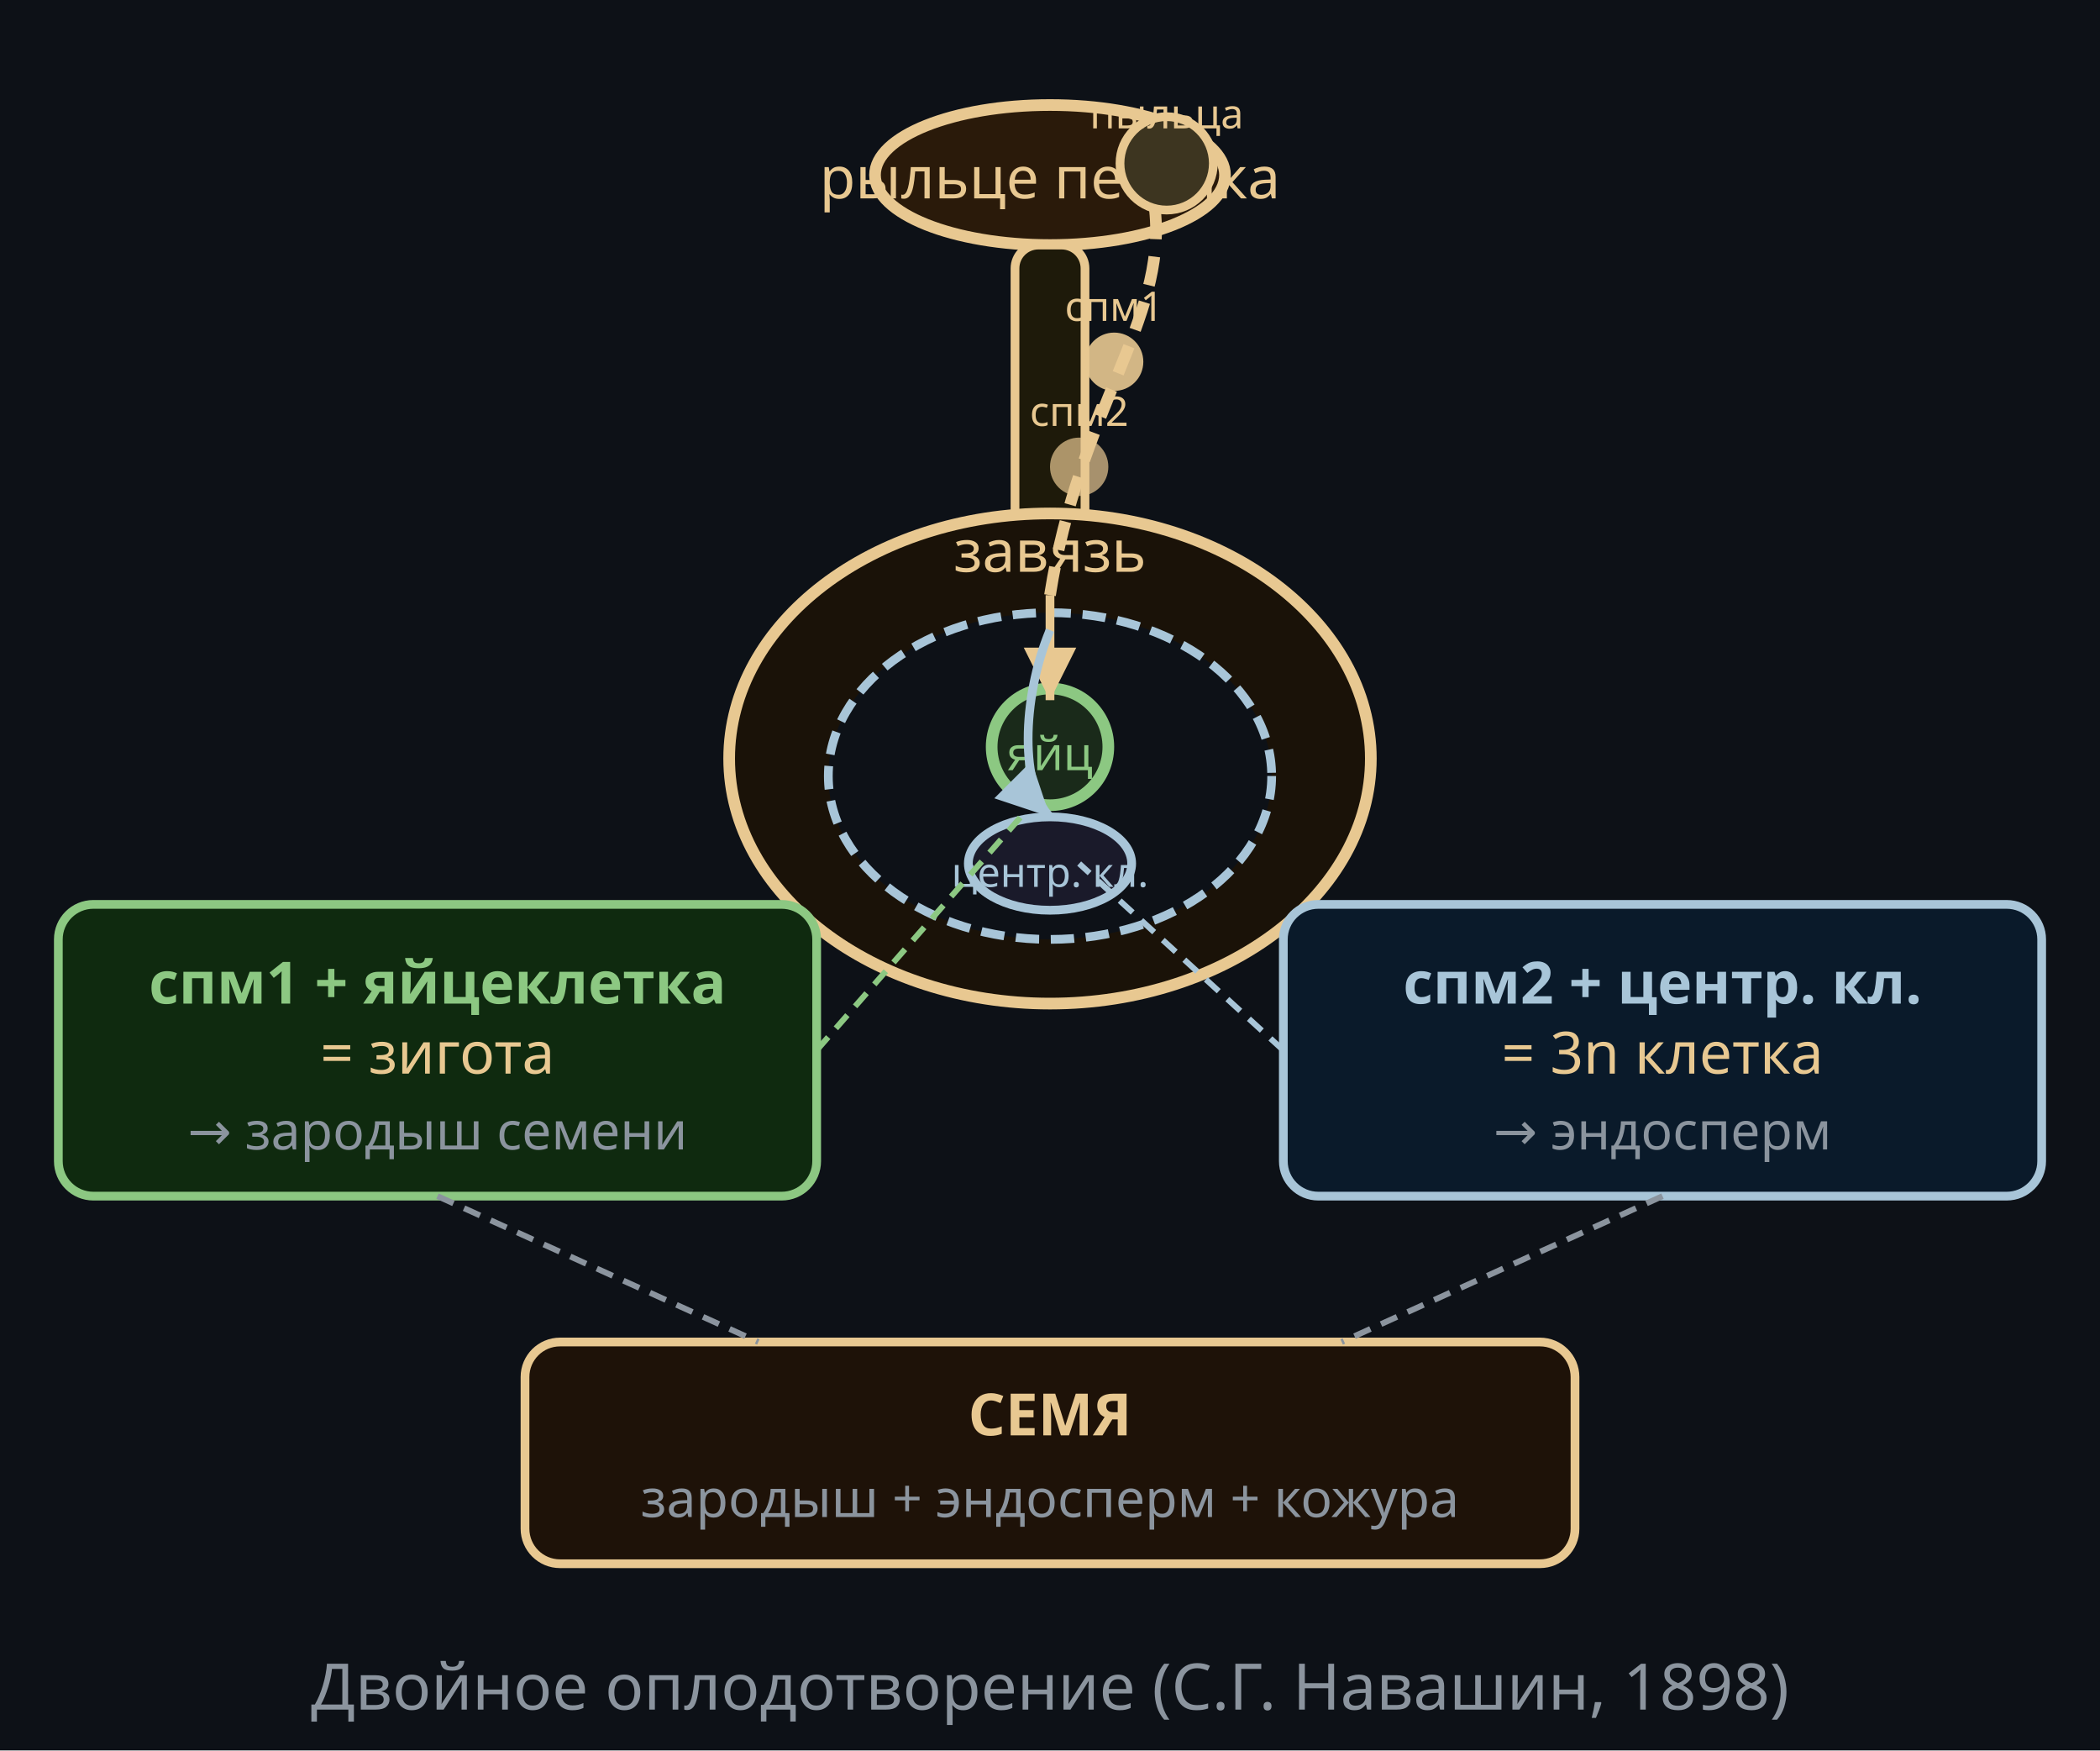
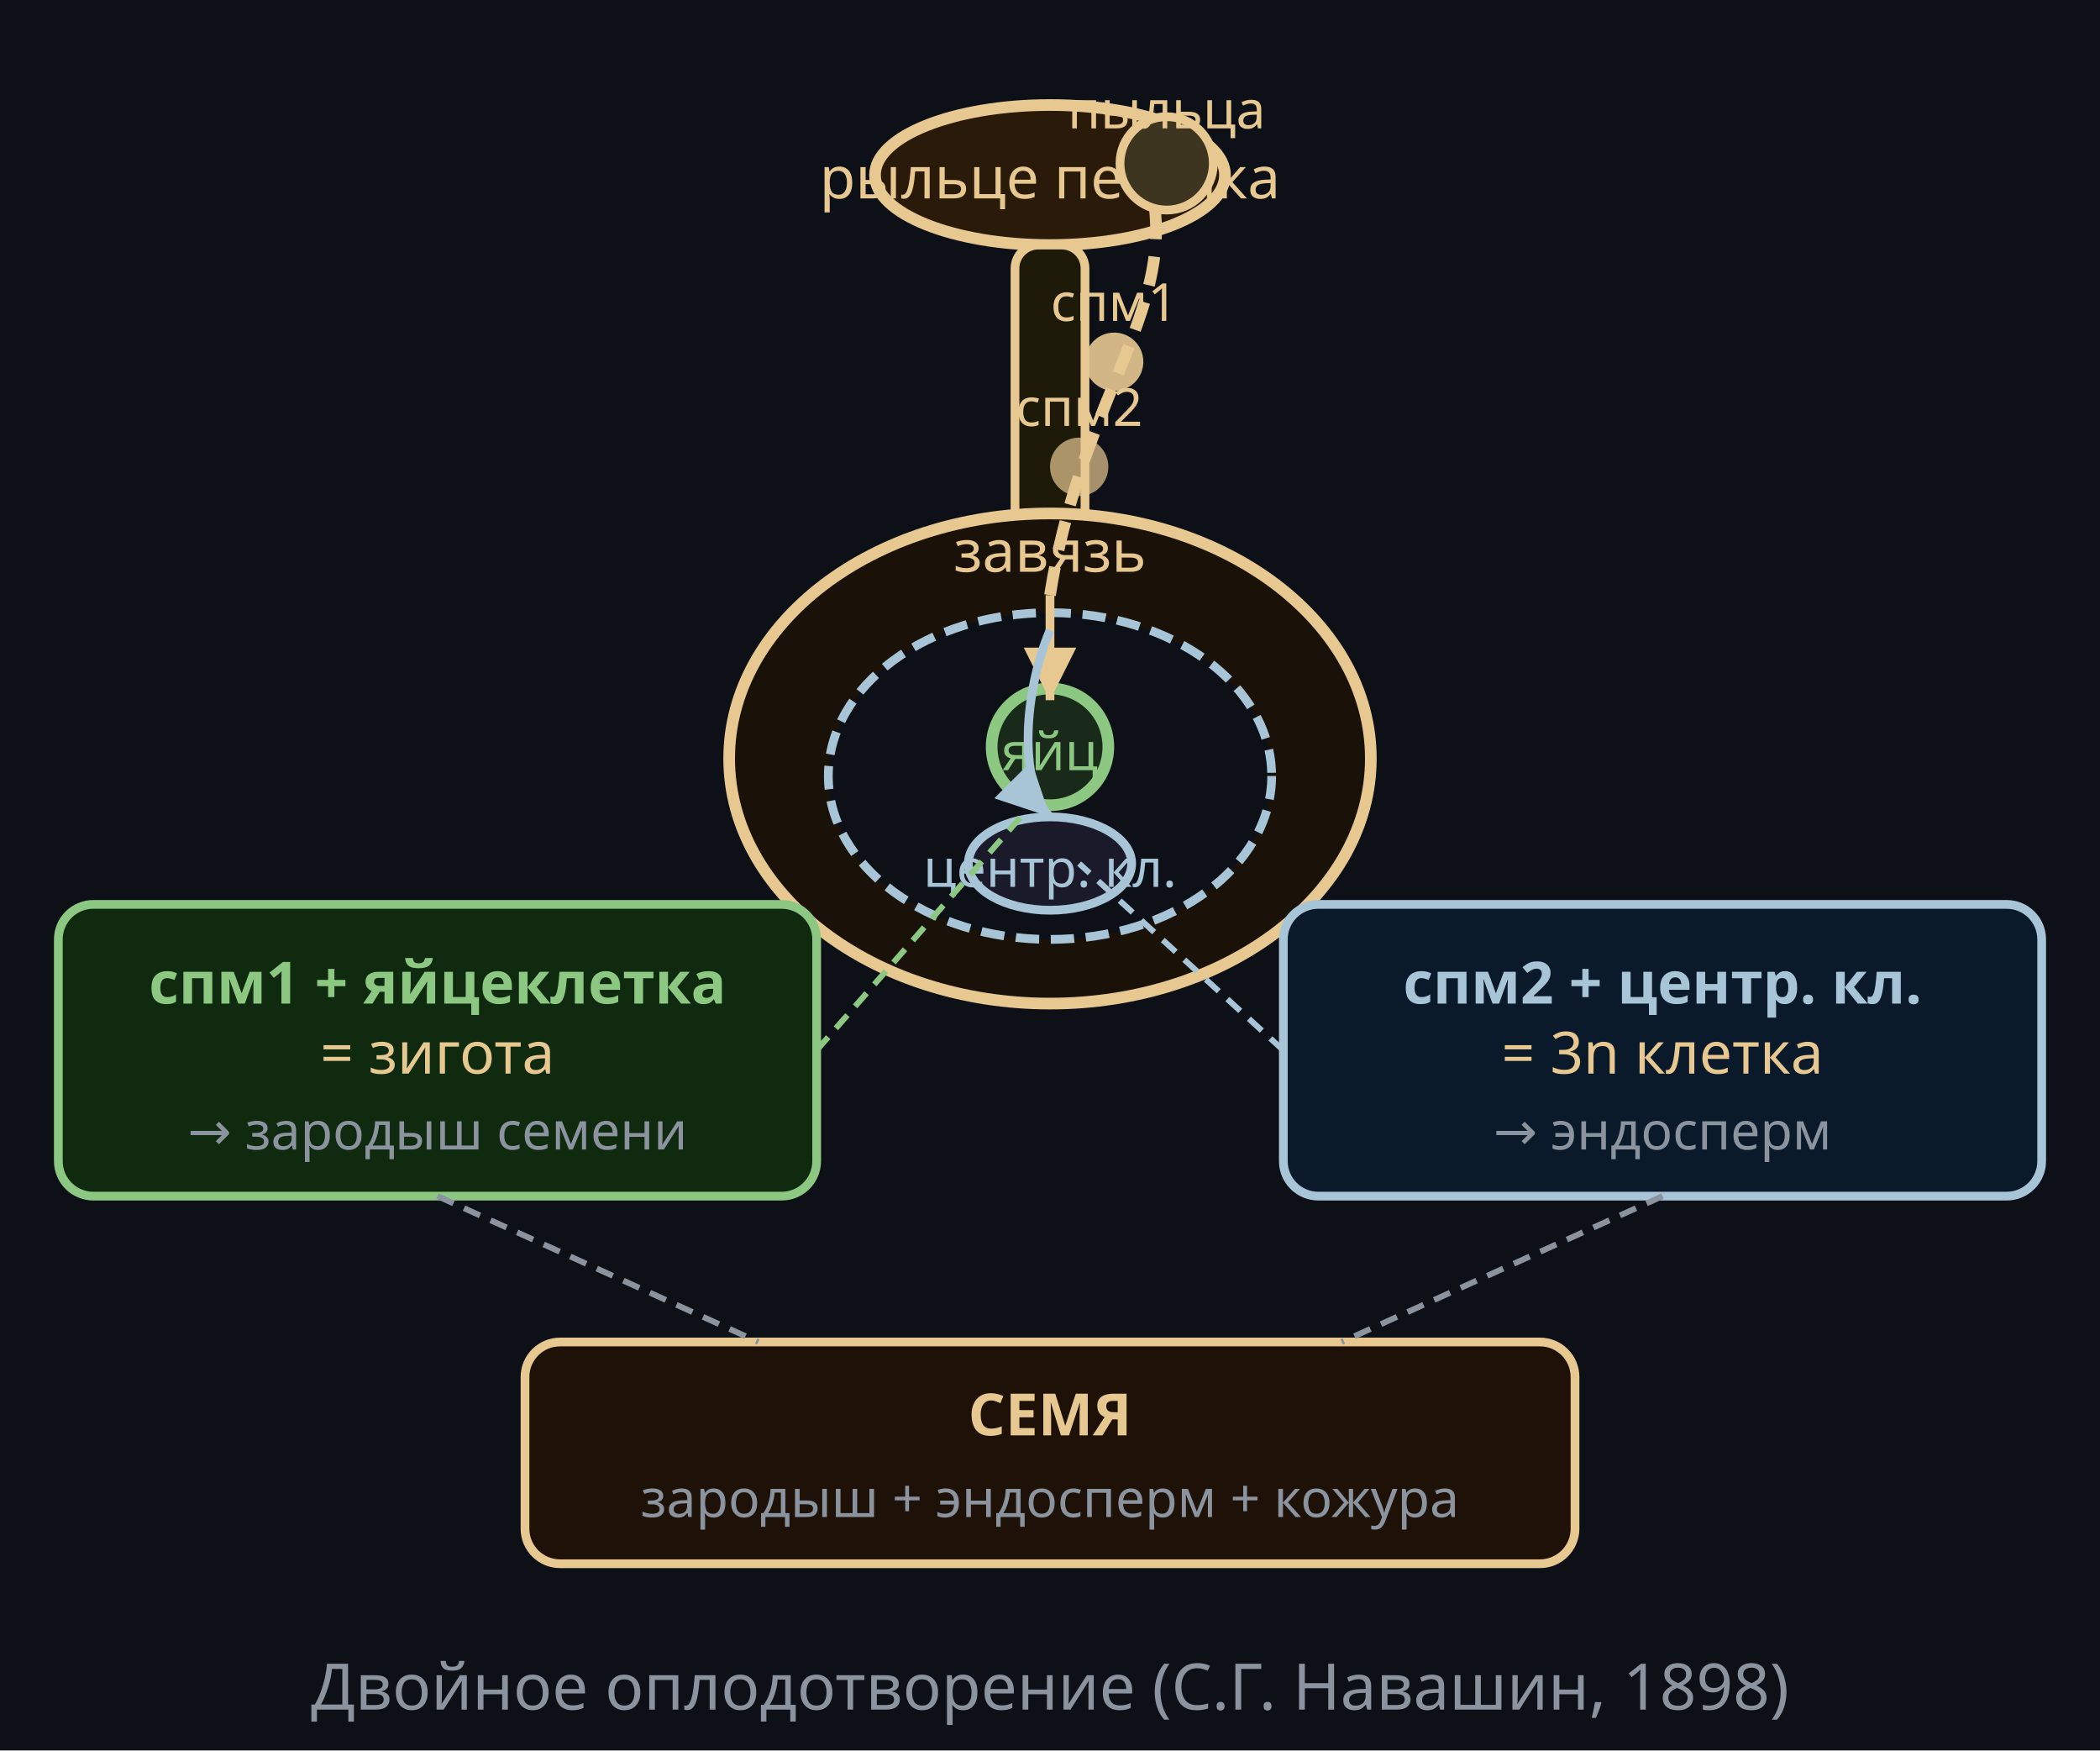
<svg xmlns="http://www.w3.org/2000/svg" viewBox="0 0 360 300" font-family="system-ui,sans-serif">
  <rect width="360" height="300" fill="#0d1117" />
  <ellipse cx="180" cy="30" rx="30" ry="12" fill="#2a1a0a" stroke="#e8c891" stroke-width="2" />
  <text x="180" y="34" text-anchor="middle" font-size="10" fill="#e8c891">рыльце пестика</text>
  <rect x="174" y="42" width="12" height="60" rx="4" fill="#1e1a0a" stroke="#e8c891" stroke-width="1.5" />
  <ellipse cx="180" cy="130" rx="55" ry="42" fill="#1a1208" stroke="#e8c891" stroke-width="2" />
  <text x="180" y="98" text-anchor="middle" font-size="10" fill="#e8c891">завязь</text>
  <ellipse cx="180" cy="133" rx="38" ry="28" fill="#0d1117" stroke="#a8c5d8" stroke-width="1.5" stroke-dasharray="4,2" />
  <circle cx="180" cy="128" r="10" fill="#1a2a1a" stroke="#8cc882" stroke-width="2" />
-   <text x="180" y="132" text-anchor="middle" font-size="8" fill="#8cc882">яйц</text>
+   <text x="180" y="132" text-anchor="middle" font-size="9" fill="#8cc882">яйц</text>
  <ellipse cx="180" cy="148" rx="14" ry="8" fill="#1a1a2a" stroke="#a8c5d8" stroke-width="1.5" />
-   <text x="180" y="152" text-anchor="middle" font-size="7" fill="#a8c5d8">центр. кл.</text>
+   <text x="180" y="152" text-anchor="middle" font-size="9" fill="#a8c5d8">центр. кл.</text>
  <circle cx="200" cy="28" r="8" fill="#3d3520" stroke="#e8c891" stroke-width="1.5" />
-   <text x="200" y="22" text-anchor="middle" font-size="7" fill="#e8c891">пыльца</text>
+   <text x="200" y="22" text-anchor="middle" font-size="9" fill="#e8c891">пыльца</text>
  <path d="M198,36 C200,55 185,70 180,102" stroke="#e8c891" stroke-width="2" fill="none" stroke-dasharray="5,3" />
  <circle cx="191" cy="62" r="5" fill="#e8c891" opacity="0.9" />
-   <text x="191" y="55" text-anchor="middle" font-size="7" fill="#e8c891">спм1</text>
+   <text x="191" y="55" text-anchor="middle" font-size="9" fill="#e8c891">спм1</text>
  <circle cx="185" cy="80" r="5" fill="#e8c891" opacity="0.7" />
-   <text x="185" y="73" text-anchor="middle" font-size="7" fill="#e8c891">спм2</text>
+   <text x="185" y="73" text-anchor="middle" font-size="9" fill="#e8c891">спм2</text>
  <line x1="180" y1="102" x2="180" y2="120" stroke="#e8c891" stroke-width="1.5" marker-end="url(#f_arr)" />
  <path d="M180,108 C175,120 175,135 180,140" stroke="#a8c5d8" stroke-width="1.5" fill="none" marker-end="url(#f_arr2)" />
  <rect x="10" y="155" width="130" height="50" rx="6" fill="#0f2a0f" stroke="#8cc882" stroke-width="1.5" />
  <text x="75" y="172" text-anchor="middle" font-size="10" fill="#8cc882" font-weight="600">спм1 + яйцеклетка</text>
  <text x="75" y="184" text-anchor="middle" font-size="10" fill="#e8c891">= зигота</text>
  <text x="75" y="197" text-anchor="middle" font-size="9" fill="#8b949e">→ зародыш семени</text>
  <line x1="140" y1="180" x2="175" y2="140" stroke="#8cc882" stroke-width="1" stroke-dasharray="3,2" />
  <rect x="220" y="155" width="130" height="50" rx="6" fill="#0a1a2a" stroke="#a8c5d8" stroke-width="1.5" />
  <text x="285" y="172" text-anchor="middle" font-size="10" fill="#a8c5d8" font-weight="600">спм2 + центр. кл.</text>
  <text x="285" y="184" text-anchor="middle" font-size="10" fill="#e8c891">= 3n клетка</text>
  <text x="285" y="197" text-anchor="middle" font-size="9" fill="#8b949e">→ эндосперм</text>
  <line x1="220" y1="180" x2="185" y2="148" stroke="#a8c5d8" stroke-width="1" stroke-dasharray="3,2" />
  <rect x="90" y="230" width="180" height="38" rx="6" fill="#1e1208" stroke="#e8c891" stroke-width="1.5" />
  <text x="180" y="246" text-anchor="middle" font-size="10" fill="#e8c891" font-weight="600">СЕМЯ</text>
  <text x="180" y="260" text-anchor="middle" font-size="9" fill="#8b949e">зародыш + эндосперм + кожура</text>
  <line x1="75" y1="205" x2="130" y2="230" stroke="#8b949e" stroke-width="1" stroke-dasharray="3,2" />
  <line x1="285" y1="205" x2="230" y2="230" stroke="#8b949e" stroke-width="1" stroke-dasharray="3,2" />
  <defs>
    <marker id="f_arr" markerWidth="6" markerHeight="6" refX="6" refY="3" orient="auto">
      <path d="M0,0 L6,3 L0,6Z" fill="#e8c891" />
    </marker>
    <marker id="f_arr2" markerWidth="6" markerHeight="6" refX="6" refY="3" orient="auto">
      <path d="M0,0 L6,3 L0,6Z" fill="#a8c5d8" />
    </marker>
  </defs>
  <text x="180" y="293" text-anchor="middle" font-size="11" fill="#8b949e">Двойное оплодотворение (С.Г. Навашин, 1898)</text>
</svg>
